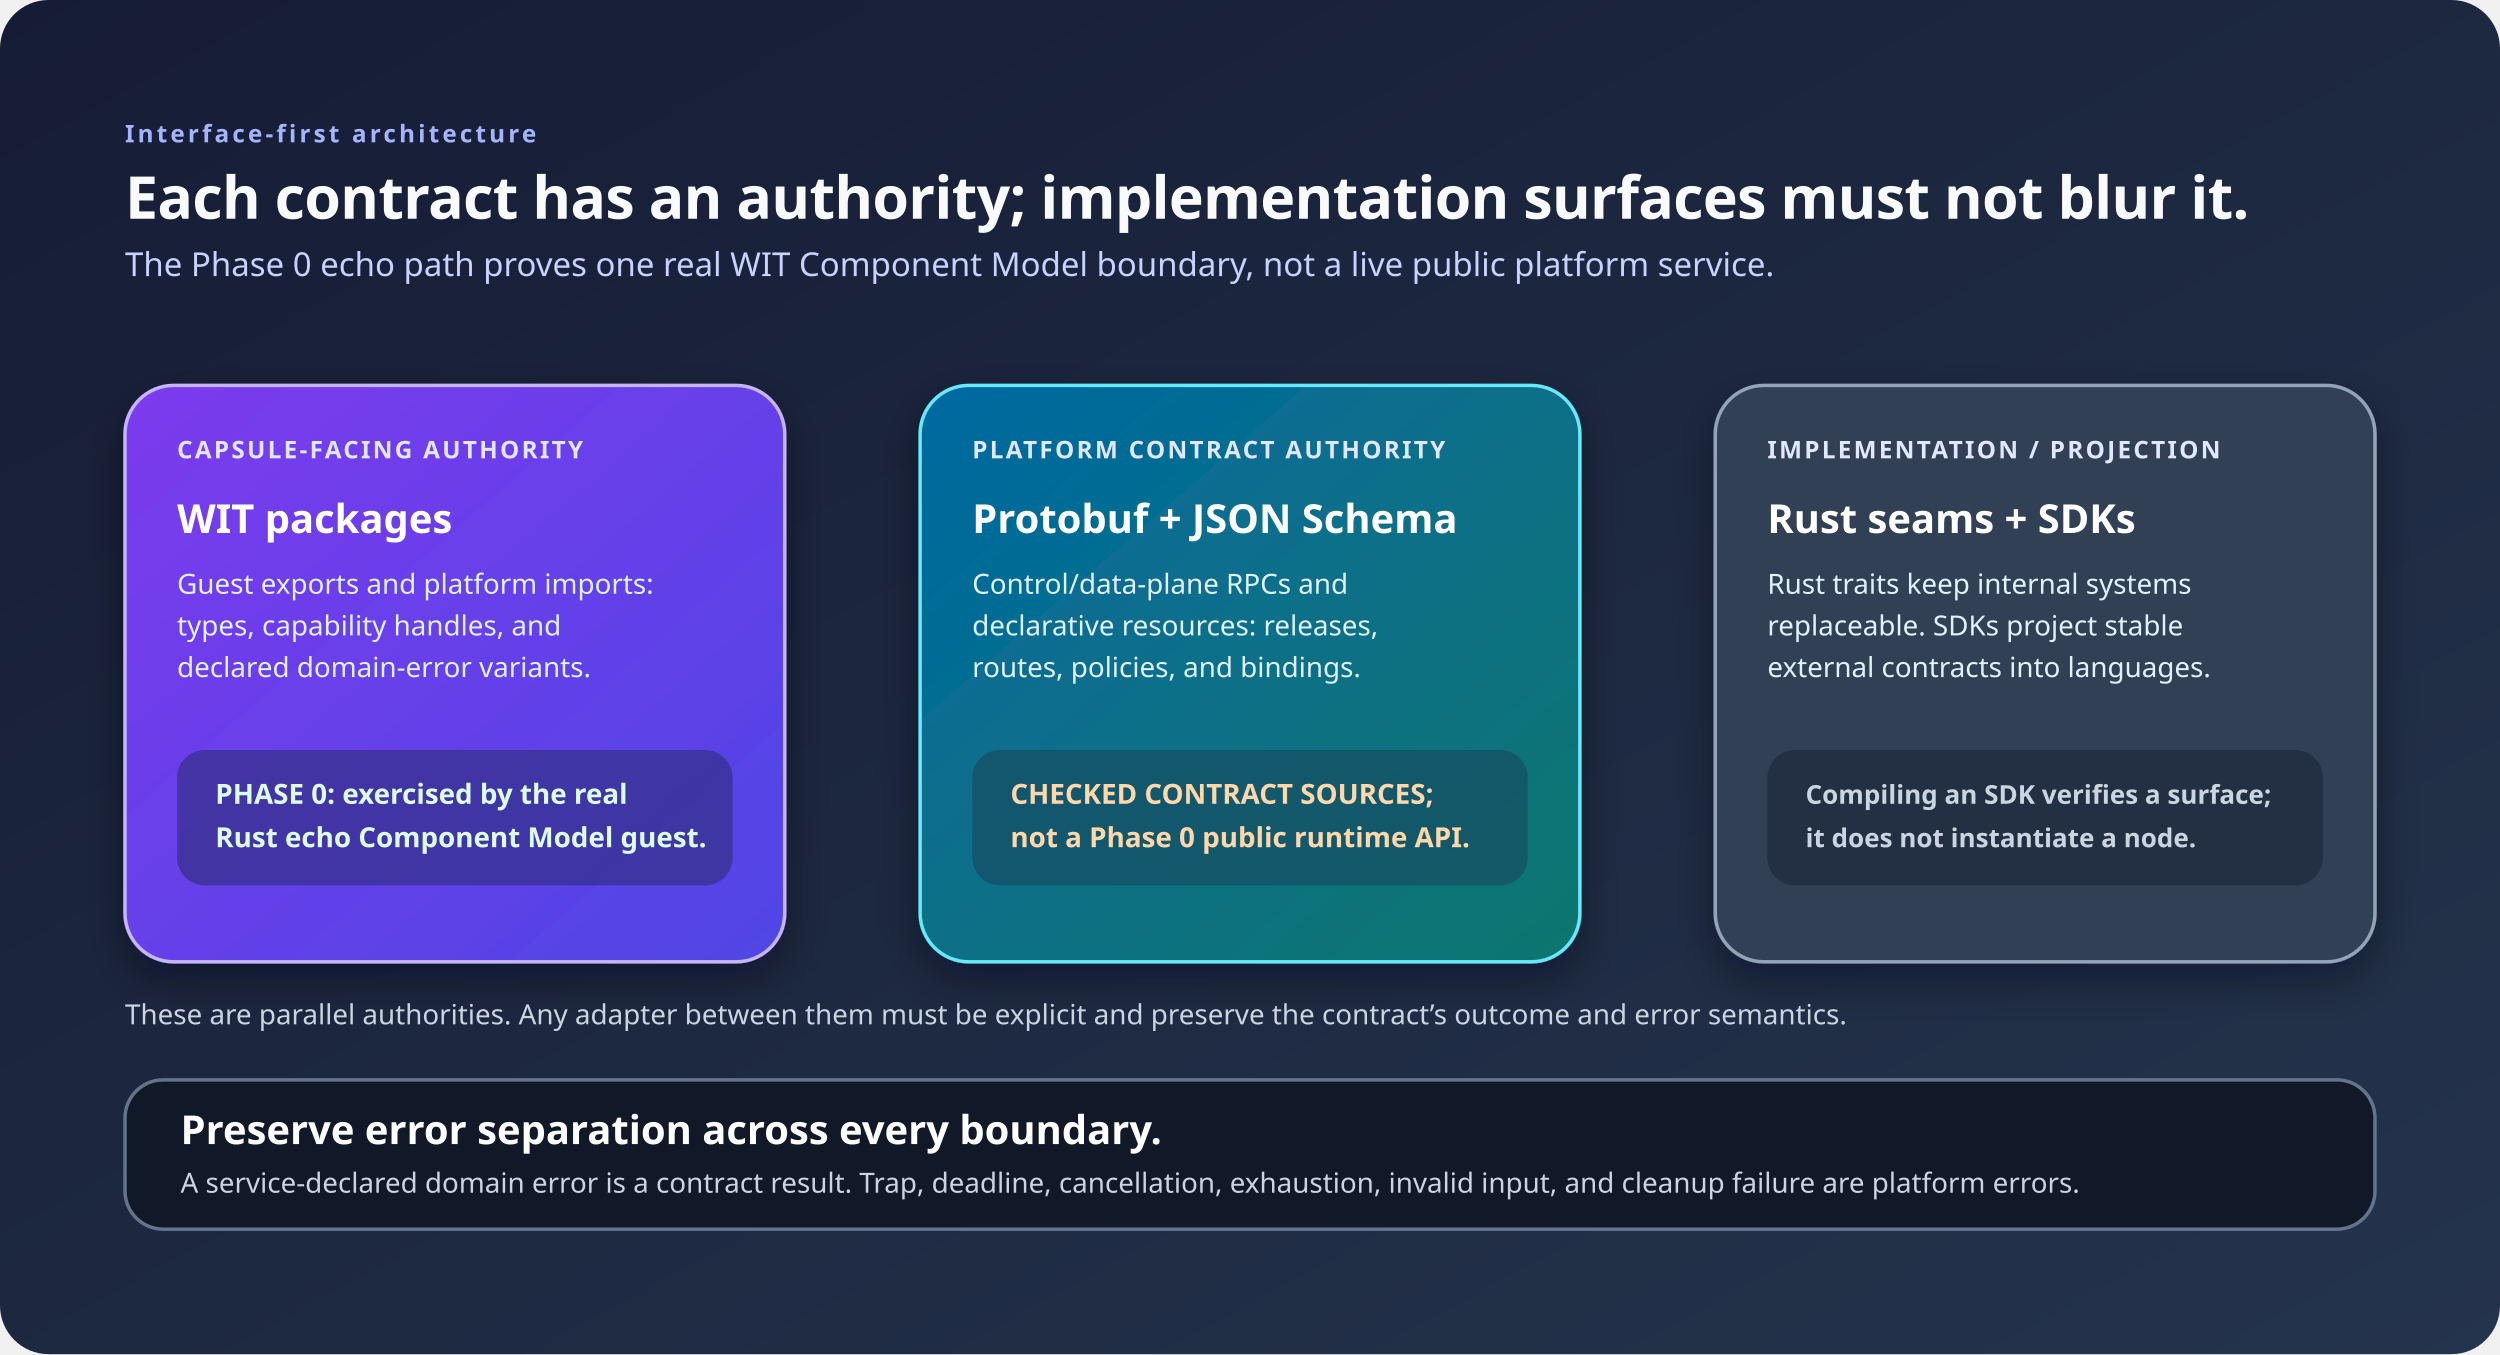
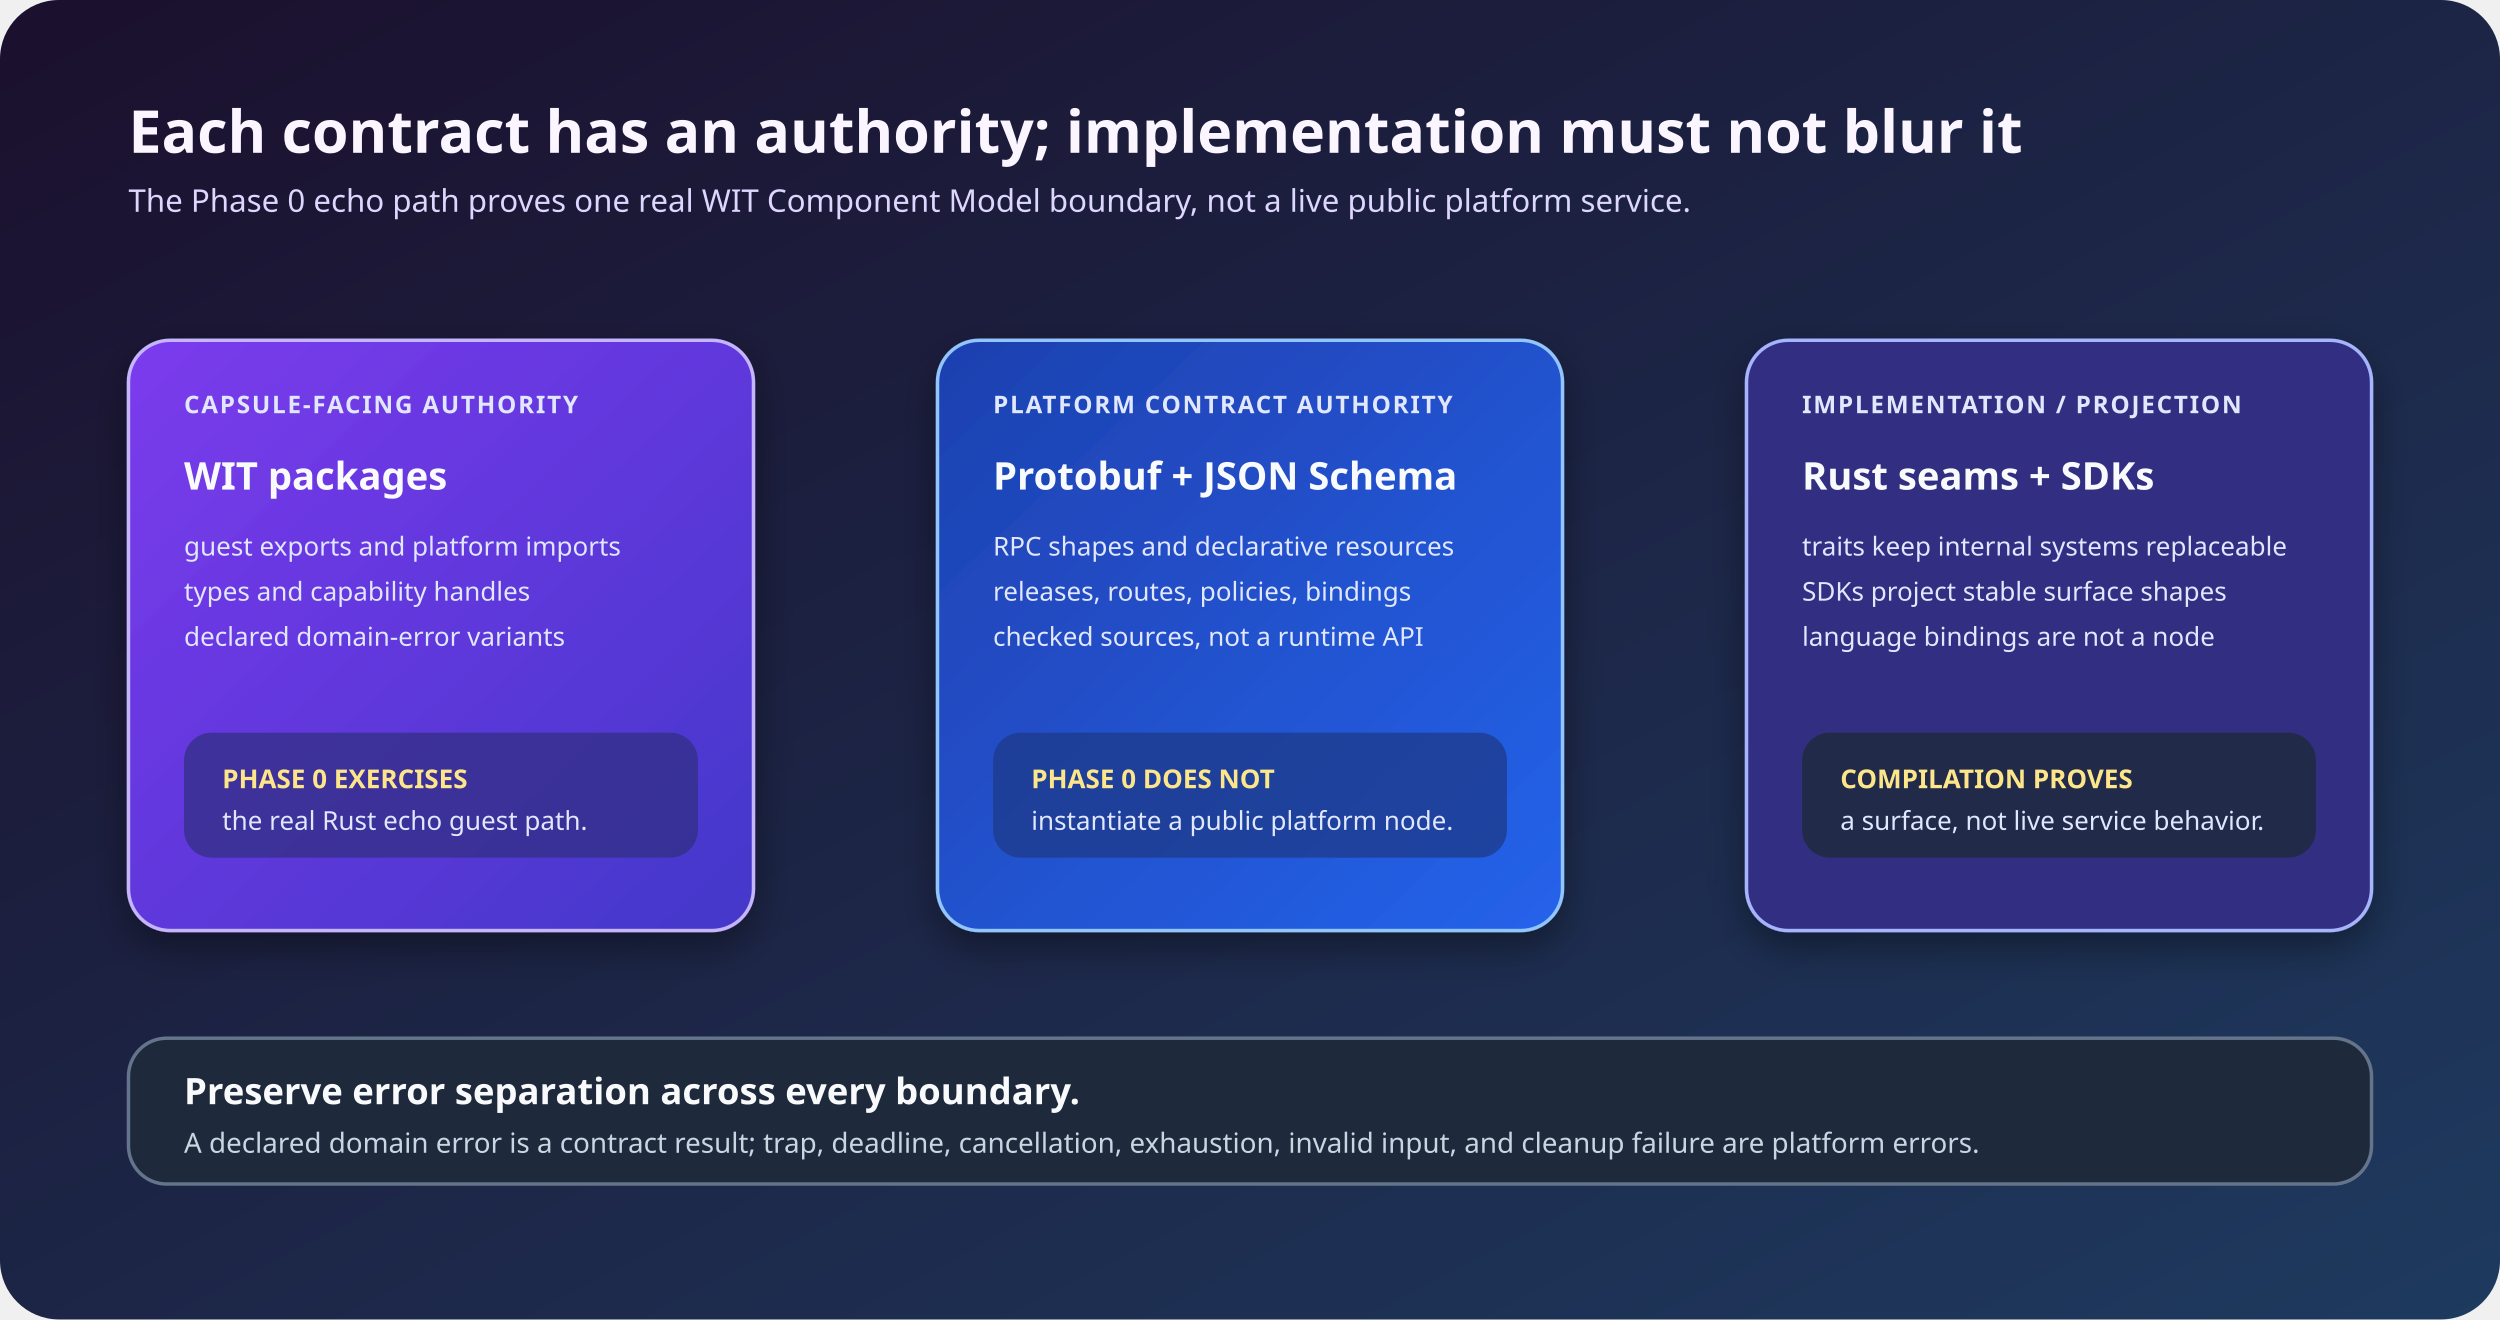
- <svg xmlns="http://www.w3.org/2000/svg" viewBox="0 0 1440 780" role="img" aria-labelledby="title description">
+ <svg xmlns="http://www.w3.org/2000/svg" viewBox="0 0 1440 760" role="img" aria-labelledby="wiki-contract-title wiki-contract-description">
  <defs>
-     <linearGradient id="background" x1="0" y1="0" x2="1" y2="1">
-       <stop offset="0" stop-color="#161c35" />
-       <stop offset="1" stop-color="#24344c" />
+     <linearGradient id="wiki-contract-background" x1="0" y1="0" x2="1" y2="1">
+       <stop offset="0" stop-color="#1b102d" />
+       <stop offset="1" stop-color="#1e3a5f" />
    </linearGradient>
-     <linearGradient id="wit" x1="0" y1="0" x2="1" y2="1">
+     <linearGradient id="wiki-contract-wit" x1="0" y1="0" x2="1" y2="1">
      <stop offset="0" stop-color="#7c3aed" />
-       <stop offset="1" stop-color="#4f46e5" />
+       <stop offset="1" stop-color="#4338ca" />
    </linearGradient>
-     <linearGradient id="platform" x1="0" y1="0" x2="1" y2="1">
-       <stop offset="0" stop-color="#0369a1" />
-       <stop offset="1" stop-color="#0f766e" />
+     <linearGradient id="wiki-contract-platform" x1="0" y1="0" x2="1" y2="1">
+       <stop offset="0" stop-color="#1e40af" />
+       <stop offset="1" stop-color="#2563eb" />
    </linearGradient>
-     <filter id="shadow" x="-20%" y="-20%" width="140%" height="140%">
-       <feDropShadow dx="0" dy="10" stdDeviation="12" flood-color="#020617" flood-opacity=".42" />
+     <filter id="wiki-contract-shadow" x="-20%" y="-20%" width="140%" height="140%">
+       <feDropShadow dx="0" dy="9" stdDeviation="11" flood-color="#09090b" flood-opacity=".38" />
    </filter>
    <style>
-       .heading { fill: #f8fafc; font: 700 34px system-ui, sans-serif; letter-spacing: -.4px; }
-       .subheading { fill: #c7d2fe; font: 400 19px system-ui, sans-serif; }
-       .eyebrow { fill: #a5b4fc; font: 700 14px system-ui, sans-serif; letter-spacing: 1.8px; }
-       .overline { fill: #e0e7ff; font: 700 14px system-ui, sans-serif; letter-spacing: 1.3px; }
-       .title { fill: #fff; font: 700 23px system-ui, sans-serif; }
-       .copy { fill: #e0f2fe; font: 400 16px system-ui, sans-serif; }
-       .label { fill: #cbd5e1; font: 600 15px system-ui, sans-serif; }
-       .note { fill: #cbd5e1; font: 400 16px system-ui, sans-serif; }
-       .phase0 { fill: #dcfce7; font: 700 16px system-ui, sans-serif; }
-       .future { fill: #fed7aa; font: 700 16px system-ui, sans-serif; }
+       .heading { font: 700 34px system-ui, sans-serif; fill: #faf5ff; }
+       .subheading { font: 400 18px system-ui, sans-serif; fill: #ddd6fe; }
+       .overline { font: 700 14px system-ui, sans-serif; fill: #e0e7ff; letter-spacing: 1px; }
+       .card-title { font: 700 22px system-ui, sans-serif; fill: #f8fafc; }
+       .copy { font: 400 15px system-ui, sans-serif; fill: #e0e7ff; }
+       .label { font: 700 15px system-ui, sans-serif; fill: #fde68a; }
+       .note { font: 400 16px system-ui, sans-serif; fill: #cbd5e1; }
+       .rule { font: 700 21px system-ui, sans-serif; fill: #f8fafc; }
    </style>
  </defs>
-   <rect width="1440" height="780" rx="28" fill="url(#background)" />
-   <text x="72" y="82" class="eyebrow">Interface-first architecture</text>
-   <text x="72" y="126" class="heading">Each contract has an authority; implementation surfaces must not blur it.</text>
-   <text x="72" y="159" class="subheading">The Phase 0 echo path proves one real WIT Component Model boundary, not a live public platform service.</text>
-   <g filter="url(#shadow)">
-     <rect x="72" y="222" width="380" height="332" rx="28" fill="url(#wit)" stroke="#c4b5fd" stroke-width="2" />
-     <rect x="530" y="222" width="380" height="332" rx="28" fill="url(#platform)" stroke="#67e8f9" stroke-width="2" />
-     <rect x="988" y="222" width="380" height="332" rx="28" fill="#334155" stroke="#94a3b8" stroke-width="2" />
+   <rect width="1440" height="760" rx="34" fill="url(#wiki-contract-background)" />
+   <text x="74" y="88" class="heading">Each contract has an authority; implementation must not blur it</text>
+   <text x="74" y="122" class="subheading">The Phase 0 echo path proves one real WIT Component Model boundary, not a live public platform service.</text>
+   <g filter="url(#wiki-contract-shadow)">
+     <rect x="74" y="196" width="360" height="340" rx="24" fill="url(#wiki-contract-wit)" stroke="#c4b5fd" stroke-width="2" />
+     <rect x="540" y="196" width="360" height="340" rx="24" fill="url(#wiki-contract-platform)" stroke="#93c5fd" stroke-width="2" />
+     <rect x="1006" y="196" width="360" height="340" rx="24" fill="#312e81" stroke="#a5b4fc" stroke-width="2" />
  </g>
-   <text x="102" y="264" class="overline">CAPSULE-FACING AUTHORITY</text>
-   <text x="102" y="307" class="title">WIT packages</text>
-   <text x="102" y="342" class="copy">Guest exports and platform imports:</text>
-   <text x="102" y="366" class="copy">types, capability handles, and</text>
-   <text x="102" y="390" class="copy">declared domain-error variants.</text>
-   <rect x="102" y="432" width="320" height="78" rx="16" fill="#312e81" fill-opacity=".66" />
-   <text x="124" y="463" class="phase0">PHASE 0: exercised by the real</text>
-   <text x="124" y="488" class="phase0">Rust echo Component Model guest.</text>
-   <text x="560" y="264" class="overline">PLATFORM CONTRACT AUTHORITY</text>
-   <text x="560" y="307" class="title">Protobuf + JSON Schema</text>
-   <text x="560" y="342" class="copy">Control/data-plane RPCs and</text>
-   <text x="560" y="366" class="copy">declarative resources: releases,</text>
-   <text x="560" y="390" class="copy">routes, policies, and bindings.</text>
-   <rect x="560" y="432" width="320" height="78" rx="16" fill="#164e63" fill-opacity=".7" />
-   <text x="582" y="463" class="future">CHECKED CONTRACT SOURCES;</text>
-   <text x="582" y="488" class="future">not a Phase 0 public runtime API.</text>
-   <text x="1018" y="264" class="overline">IMPLEMENTATION / PROJECTION</text>
-   <text x="1018" y="307" class="title">Rust seams + SDKs</text>
-   <text x="1018" y="342" class="copy">Rust traits keep internal systems</text>
-   <text x="1018" y="366" class="copy">replaceable. SDKs project stable</text>
-   <text x="1018" y="390" class="copy">external contracts into languages.</text>
-   <rect x="1018" y="432" width="320" height="78" rx="16" fill="#1e293b" fill-opacity=".72" />
-   <text x="1040" y="463" class="label">Compiling an SDK verifies a surface;</text>
-   <text x="1040" y="488" class="label">it does not instantiate a node.</text>
-   <text x="72" y="590" class="note">These are parallel authorities. Any adapter between them must be explicit and preserve the contract’s outcome and error semantics.</text>
-   <rect x="72" y="622" width="1296" height="86" rx="22" fill="#111827" stroke="#64748b" stroke-width="2" />
-   <text x="104" y="659" class="title">Preserve error separation across every boundary.</text>
-   <text x="104" y="687" class="note">A service-declared domain error is a contract result. Trap, deadline, cancellation, exhaustion, invalid input, and cleanup failure are platform errors.</text>
+   <text x="106" y="238" class="overline">CAPSULE-FACING AUTHORITY</text>
+   <text x="106" y="282" class="card-title">WIT packages</text>
+   <text x="106" y="320" class="copy">guest exports and platform imports</text>
+   <text x="106" y="346" class="copy">types and capability handles</text>
+   <text x="106" y="372" class="copy">declared domain-error variants</text>
+   <rect x="106" y="422" width="296" height="72" rx="16" fill="#312e81" fill-opacity=".72" />
+   <text x="128" y="454" class="label">PHASE 0 EXERCISES</text>
+   <text x="128" y="478" class="copy">the real Rust echo guest path.</text>
+   <text x="572" y="238" class="overline">PLATFORM CONTRACT AUTHORITY</text>
+   <text x="572" y="282" class="card-title">Protobuf + JSON Schema</text>
+   <text x="572" y="320" class="copy">RPC shapes and declarative resources</text>
+   <text x="572" y="346" class="copy">releases, routes, policies, bindings</text>
+   <text x="572" y="372" class="copy">checked sources, not a runtime API</text>
+   <rect x="572" y="422" width="296" height="72" rx="16" fill="#1e3a8a" fill-opacity=".76" />
+   <text x="594" y="454" class="label">PHASE 0 DOES NOT</text>
+   <text x="594" y="478" class="copy">instantiate a public platform node.</text>
+   <text x="1038" y="238" class="overline">IMPLEMENTATION / PROJECTION</text>
+   <text x="1038" y="282" class="card-title">Rust seams + SDKs</text>
+   <text x="1038" y="320" class="copy">traits keep internal systems replaceable</text>
+   <text x="1038" y="346" class="copy">SDKs project stable surface shapes</text>
+   <text x="1038" y="372" class="copy">language bindings are not a node</text>
+   <rect x="1038" y="422" width="296" height="72" rx="16" fill="#1e293b" fill-opacity=".78" />
+   <text x="1060" y="454" class="label">COMPILATION PROVES</text>
+   <text x="1060" y="478" class="copy">a surface, not live service behavior.</text>
+   <rect x="74" y="598" width="1292" height="84" rx="22" fill="#1e293b" stroke="#64748b" stroke-width="2" />
+   <text x="106" y="636" class="rule">Preserve error separation across every boundary.</text>
+   <text x="106" y="664" class="note">A declared domain error is a contract result; trap, deadline, cancellation, exhaustion, invalid input, and cleanup failure are platform errors.</text>
</svg>
